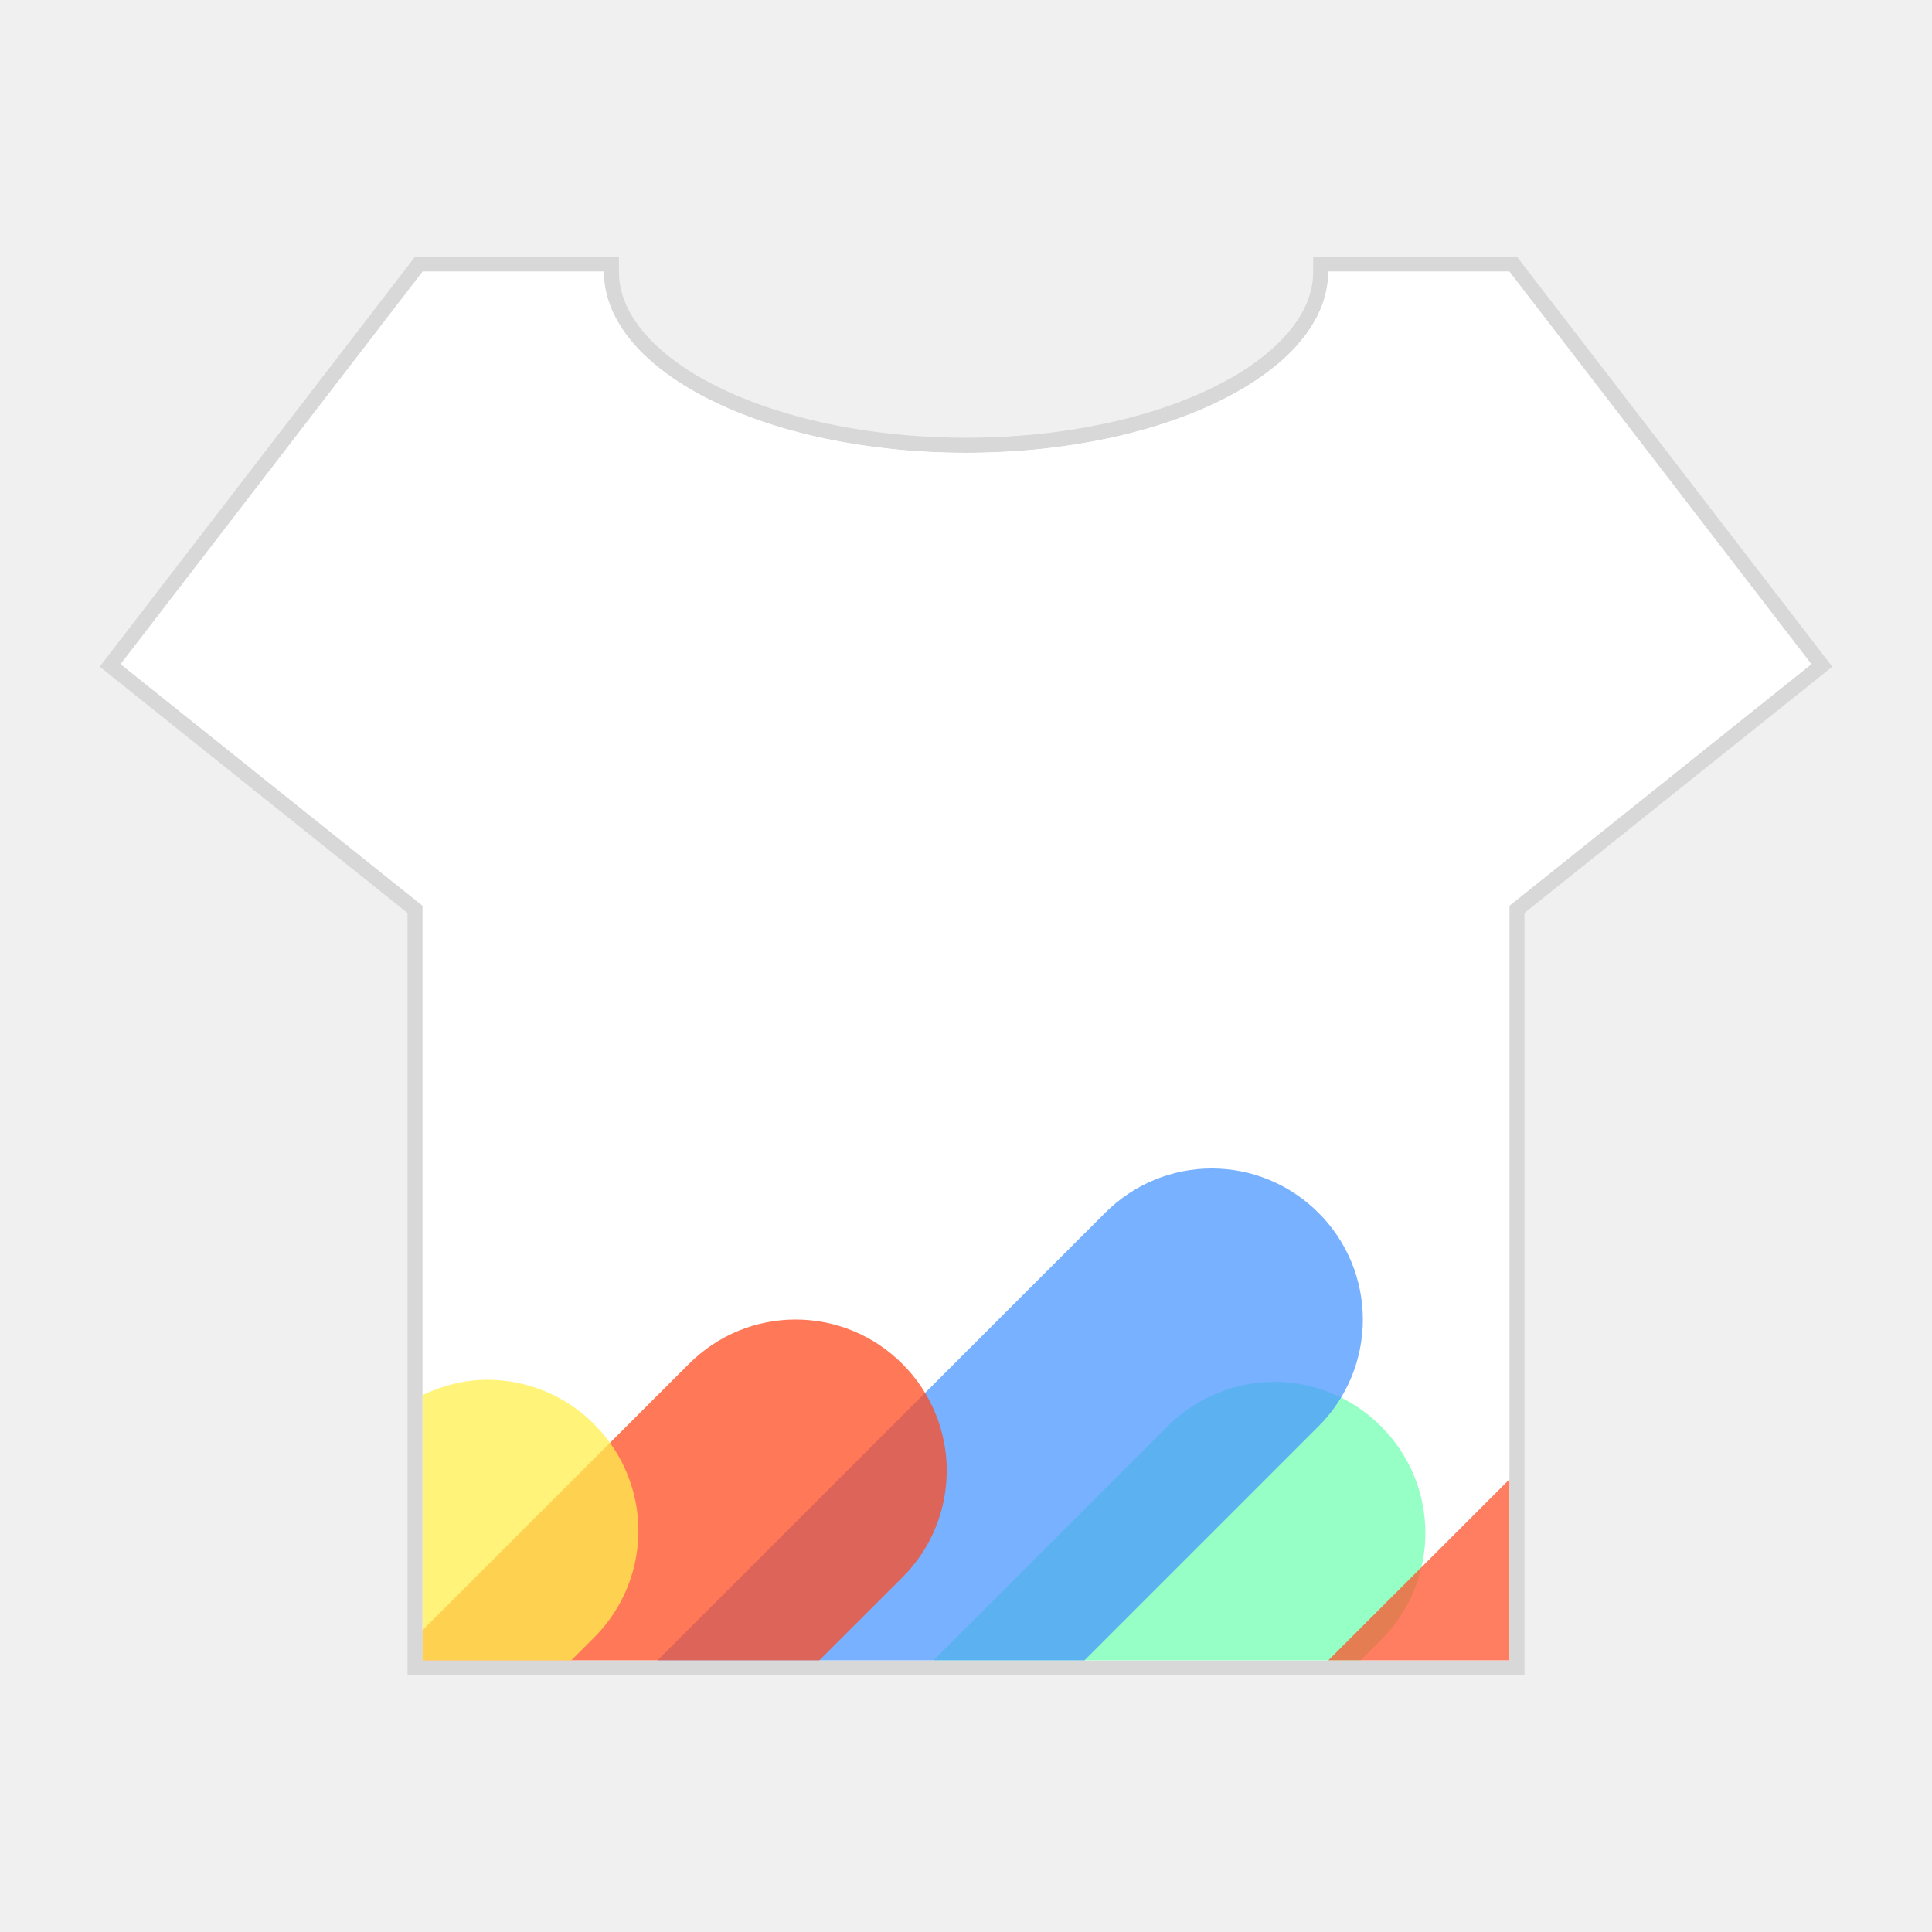
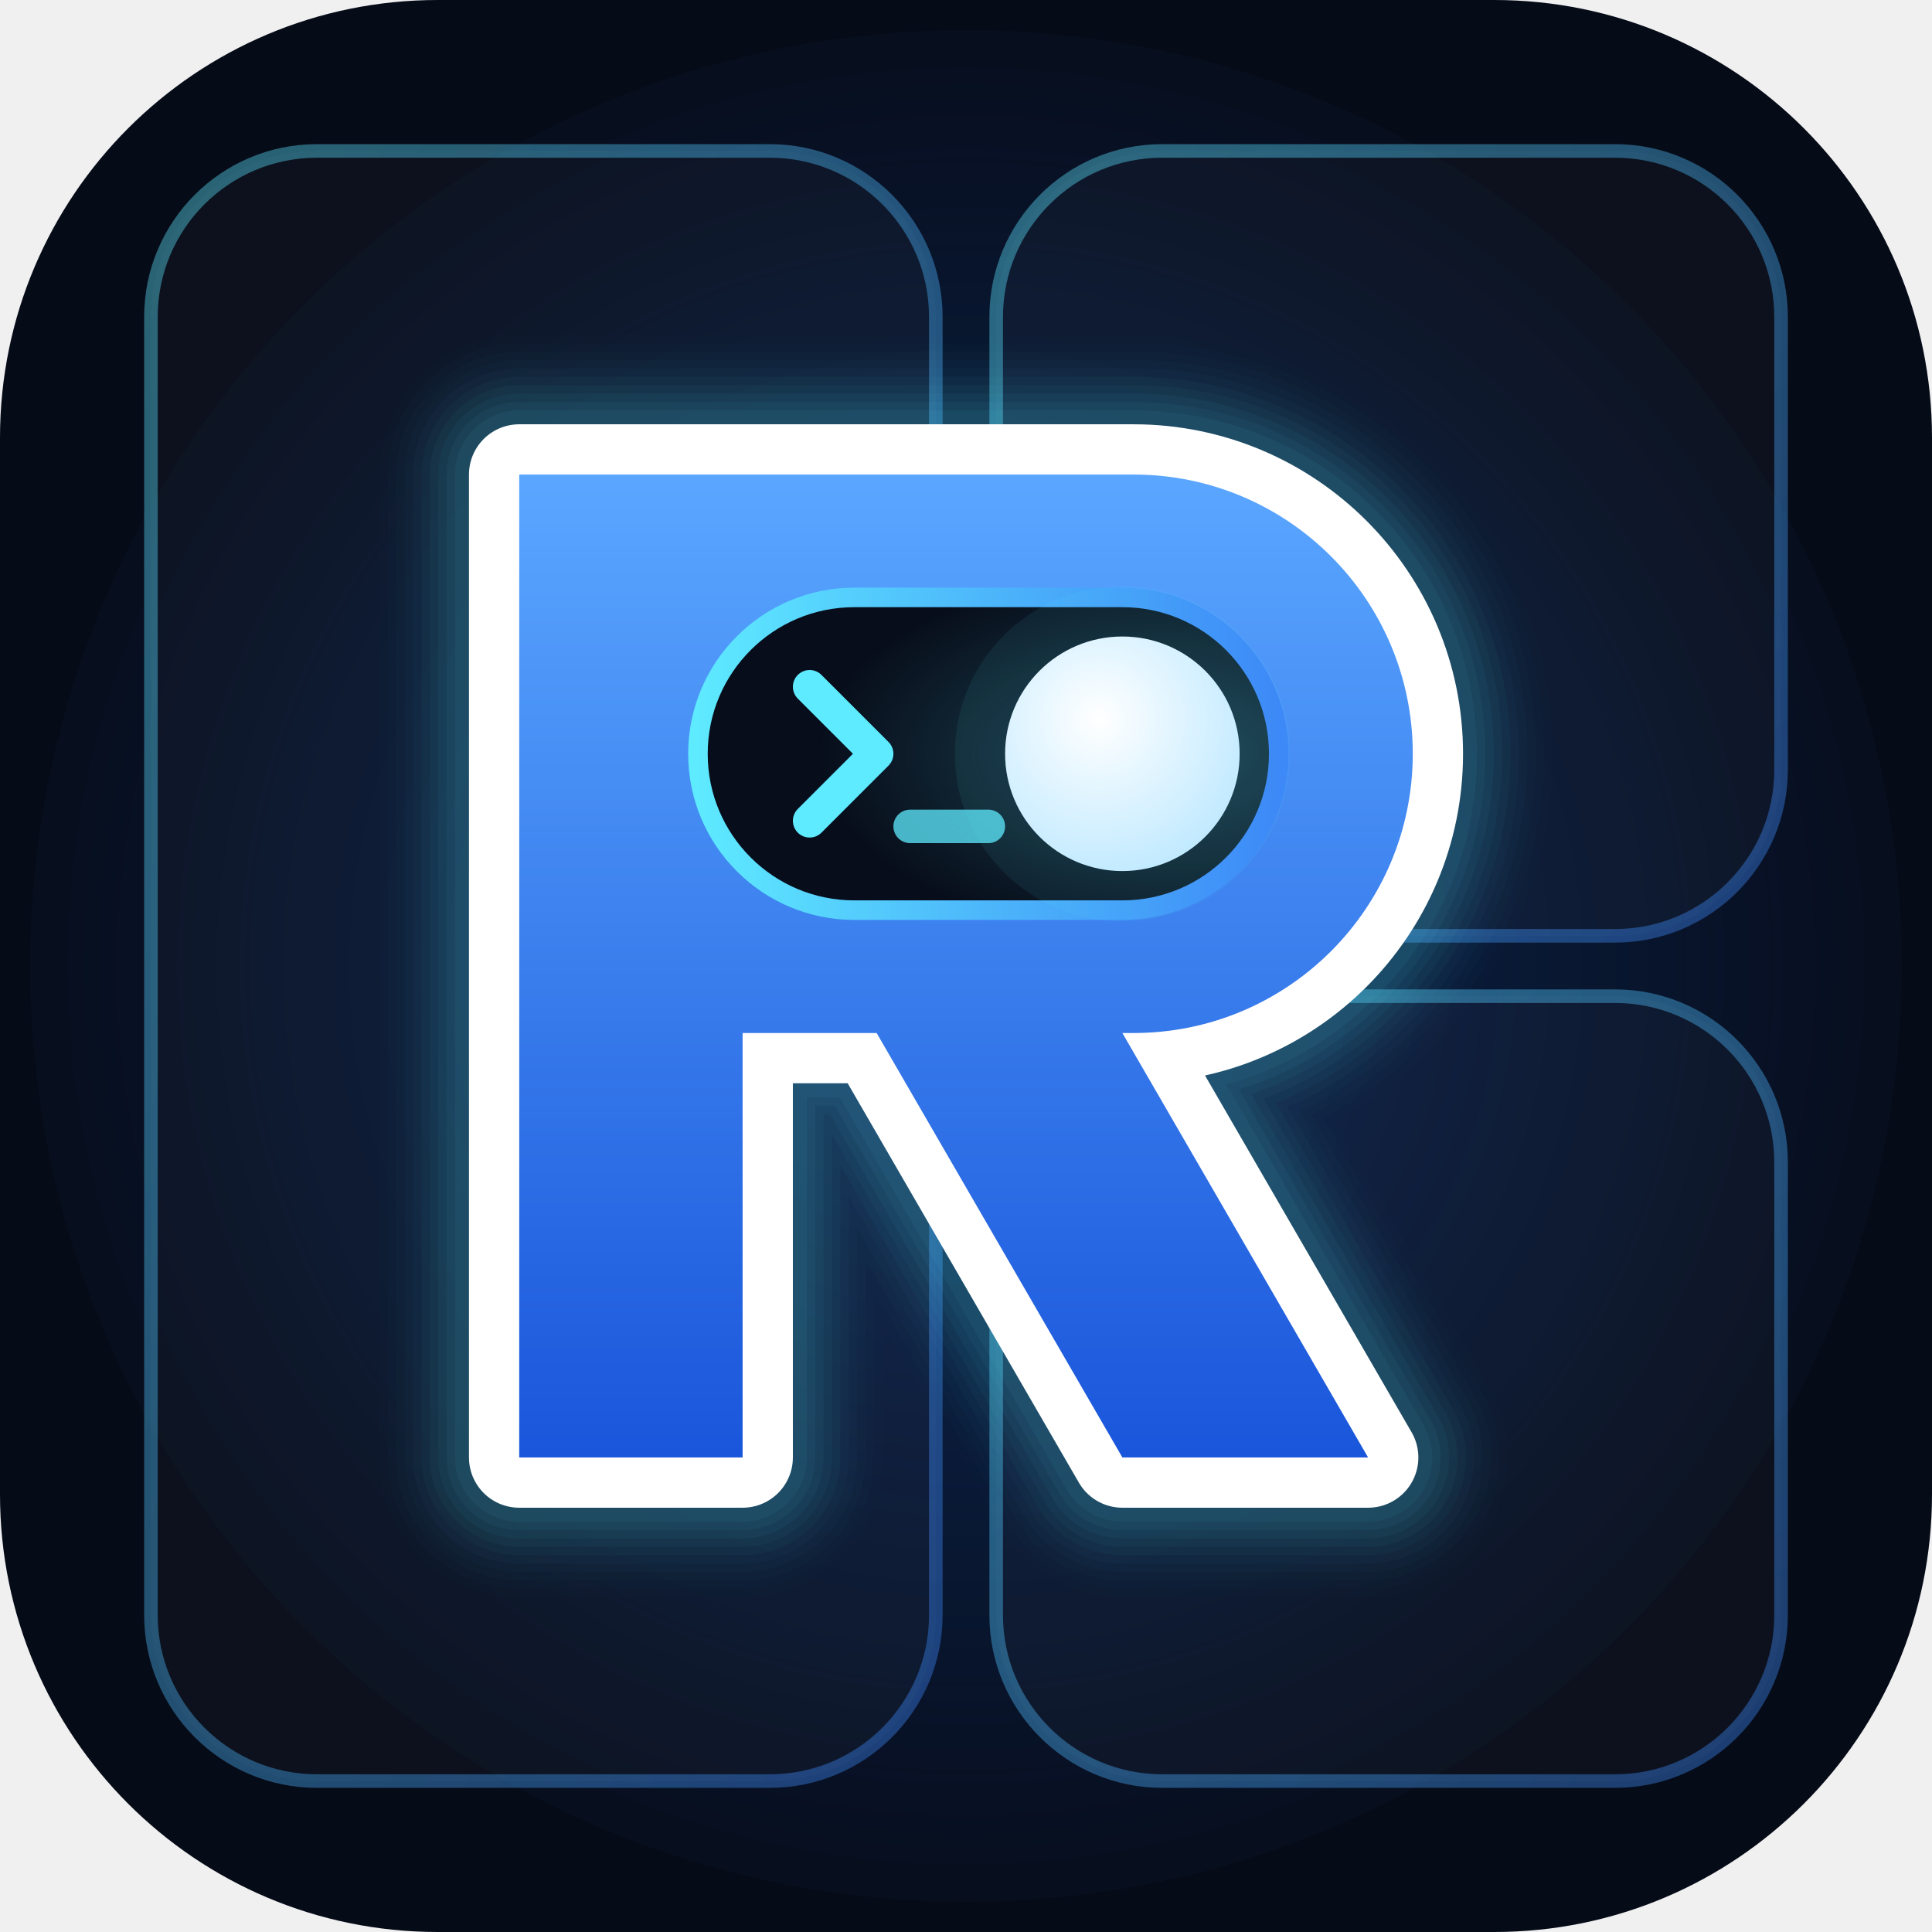
- <svg xmlns="http://www.w3.org/2000/svg" width="64" height="64" viewBox="0 0 16.933 16.933">
-   <g paint-order="stroke markers fill">
-     <path fill="#fff" stroke="#000" stroke-opacity=".098" stroke-width=".265" d="m3.704 2.381-2.646 3.44 2.646 2.117v6.614h9.525V7.938l2.646-2.117-2.646-3.44h-1.587c0 .877-1.422 1.588-3.175 1.588-1.754 0-3.175-.711-3.175-1.588z" />
-     <path fill="#fff" d="m3.704 2.381-2.646 3.44 2.646 2.117v6.614h9.525V7.938l2.646-2.117-2.646-3.44h-1.587c0 .877-1.422 1.588-3.175 1.588-1.754 0-3.175-.711-3.175-1.588z" />
-     <path fill="#71ffb2" d="M11.169 12.112c-.338 0-.676.13-.936.389l-2.051 2.051h3.742l.18-.18a1.32 1.32 0 0 0 0-1.871 1.32 1.32 0 0 0-.935-.39z" opacity=".75" />
-     <path fill="#ff522c" d="m13.23 12.965-1.588 1.587h1.587v-1.587z" opacity=".75" />
-     <path fill="#4997ff" d="M10.621 10.241c-.338 0-.676.13-.935.389l-3.923 3.922h3.742l2.051-2.051a1.32 1.32 0 0 0 0-1.871 1.32 1.32 0 0 0-.935-.389" opacity=".75" />
-     <path fill="#ff4b20" d="M6.973 11.565c-.338 0-.676.13-.935.389l-2.334 2.333v.265h3.477l.728-.727a1.32 1.32 0 0 0 0-1.871 1.32 1.32 0 0 0-.936-.389" opacity=".75" />
-     <path fill="#ffef4d" d="M4.271 12.093c-.195 0-.387.048-.567.134v2.325h1.303l.2-.2a1.32 1.32 0 0 0 0-1.87 1.32 1.32 0 0 0-.936-.389" opacity=".75" />
+ <svg xmlns="http://www.w3.org/2000/svg" viewBox="0 0 256 256" width="512" height="512">
+   <defs>
+     <linearGradient id="g" x1="0" y1="0" x2="0" y2="1">
+       <stop offset="0" stop-color="#5AA6FF" />
+       <stop offset="1" stop-color="#1A56DB" />
+     </linearGradient>
+     <linearGradient id="pb" x1="0" y1="0" x2="1" y2="1">
+       <stop offset="0" stop-color="#5EEAFF" />
+       <stop offset="1" stop-color="#3B82F6" />
+     </linearGradient>
+     <linearGradient id="ts" x1="0" y1="0" x2="1" y2="0">
+       <stop offset="0" stop-color="#5EEAFF" />
+       <stop offset="1" stop-color="#3B82F6" />
+     </linearGradient>
+     <radialGradient id="bg" cx="50%" cy="50%" r="55%">
+       <stop offset="0" stop-color="#1F6FEB" stop-opacity="0.28" />
+       <stop offset="1" stop-color="#1F6FEB" stop-opacity="0" />
+     </radialGradient>
+     <radialGradient id="b1">
+       <stop offset="0" stop-color="#5EEAFF" stop-opacity=".28" />
+       <stop offset="1" stop-color="#5EEAFF" stop-opacity="0" />
+     </radialGradient>
+     <radialGradient id="b2">
+       <stop offset="0" stop-color="#3B82F6" stop-opacity=".28" />
+       <stop offset="1" stop-color="#3B82F6" stop-opacity="0" />
+     </radialGradient>
+     <radialGradient id="kn" cx="40%" cy="35%" r="70%">
+       <stop offset="0" stop-color="#fff" />
+       <stop offset="1" stop-color="#BFE9FF" />
+     </radialGradient>
+     <radialGradient id="tg" cx="80%" cy="50%" r="60%">
+       <stop offset="0" stop-color="#5EEAFF" stop-opacity=".25" />
+       <stop offset="1" stop-color="#5EEAFF" stop-opacity="0" />
+     </radialGradient>
+   </defs>
+   <rect width="256" height="256" rx="58" fill="#060B18" />
+   <circle cx="128" cy="128" r="124" fill="url(#bg)" />
+   <rect x="20" y="20" width="104" height="216" rx="22" fill="#fff" fill-opacity=".025" stroke="url(#pb)" stroke-opacity=".4" stroke-width="1.8" />
+   <rect x="132" y="20" width="104" height="104" rx="22" fill="#fff" fill-opacity=".025" stroke="url(#pb)" stroke-opacity=".4" stroke-width="1.8" />
+   <rect x="132" y="132" width="104" height="104" rx="22" fill="#fff" fill-opacity=".025" stroke="url(#pb)" stroke-opacity=".4" stroke-width="1.8" />
+   <g transform="translate(128 128) scale(.74) translate(-128 -128)">
+     <path d="M48 40H158A50 50 0 0 1 158 140H156L200 216H156L112 140H88V216H48Z" fill="none" stroke="#5EEAFF" stroke-opacity="0.005" stroke-width="50" stroke-linejoin="round" />
+     <path d="M48 40H158A50 50 0 0 1 158 140H156L200 216H156L112 140H88V216H48Z" fill="none" stroke="#5EEAFF" stroke-opacity="0.010" stroke-width="47" stroke-linejoin="round" />
+     <path d="M48 40H158A50 50 0 0 1 158 140H156L200 216H156L112 140H88V216H48Z" fill="none" stroke="#5EEAFF" stroke-opacity="0.015" stroke-width="44" stroke-linejoin="round" />
+     <path d="M48 40H158A50 50 0 0 1 158 140H156L200 216H156L112 140H88V216H48Z" fill="none" stroke="#5EEAFF" stroke-opacity="0.020" stroke-width="41" stroke-linejoin="round" />
+     <path d="M48 40H158A50 50 0 0 1 158 140H156L200 216H156L112 140H88V216H48Z" fill="none" stroke="#5EEAFF" stroke-opacity="0.025" stroke-width="38" stroke-linejoin="round" />
+     <path d="M48 40H158A50 50 0 0 1 158 140H156L200 216H156L112 140H88V216H48Z" fill="none" stroke="#5EEAFF" stroke-opacity="0.030" stroke-width="35" stroke-linejoin="round" />
+     <path d="M48 40H158A50 50 0 0 1 158 140H156L200 216H156L112 140H88V216H48Z" fill="none" stroke="#5EEAFF" stroke-opacity="0.035" stroke-width="32" stroke-linejoin="round" />
+     <path d="M48 40H158A50 50 0 0 1 158 140H156L200 216H156L112 140H88V216H48Z" fill="none" stroke="#5EEAFF" stroke-opacity="0.040" stroke-width="29" stroke-linejoin="round" />
+     <path d="M48 40H158A50 50 0 0 1 158 140H156L200 216H156L112 140H88V216H48Z" fill="none" stroke="#5EEAFF" stroke-opacity="0.045" stroke-width="26" stroke-linejoin="round" />
+     <path d="M48 40H158A50 50 0 0 1 158 140H156L200 216H156L112 140H88V216H48Z" fill="none" stroke="#5EEAFF" stroke-opacity="0.050" stroke-width="23" stroke-linejoin="round" />
+     <path fill="#fff" stroke="#fff" stroke-width="18" stroke-linejoin="round" d="M48 40H158A50 50 0 0 1 158 140H156L200 216H156L112 140H88V216H48Z" />
+     <path fill="url(#g)" d="M48 40H158A50 50 0 0 1 158 140H156L200 216H156L112 140H88V216H48Z" />
+     <rect x="80" y="62" width="104" height="56" rx="28" fill="#070D1A" />
+     <rect x="80" y="62" width="104" height="56" rx="28" fill="url(#tg)" />
+     <rect x="80" y="62" width="104" height="56" rx="28" fill="none" stroke="url(#ts)" stroke-width="3.5" />
+     <path d="M100 78 L112 90 L100 102" fill="none" stroke="#5EEAFF" stroke-width="6" stroke-linecap="round" stroke-linejoin="round" />
+     <path d="M118 103 H132" fill="none" stroke="#5EEAFF" stroke-width="6" stroke-linecap="round" stroke-opacity=".75" />
+     <circle cx="156" cy="90" r="30" fill="#5EEAFF" fill-opacity=".07" />
+     <circle cx="156" cy="90" r="21" fill="url(#kn)" />
  </g>
</svg>
